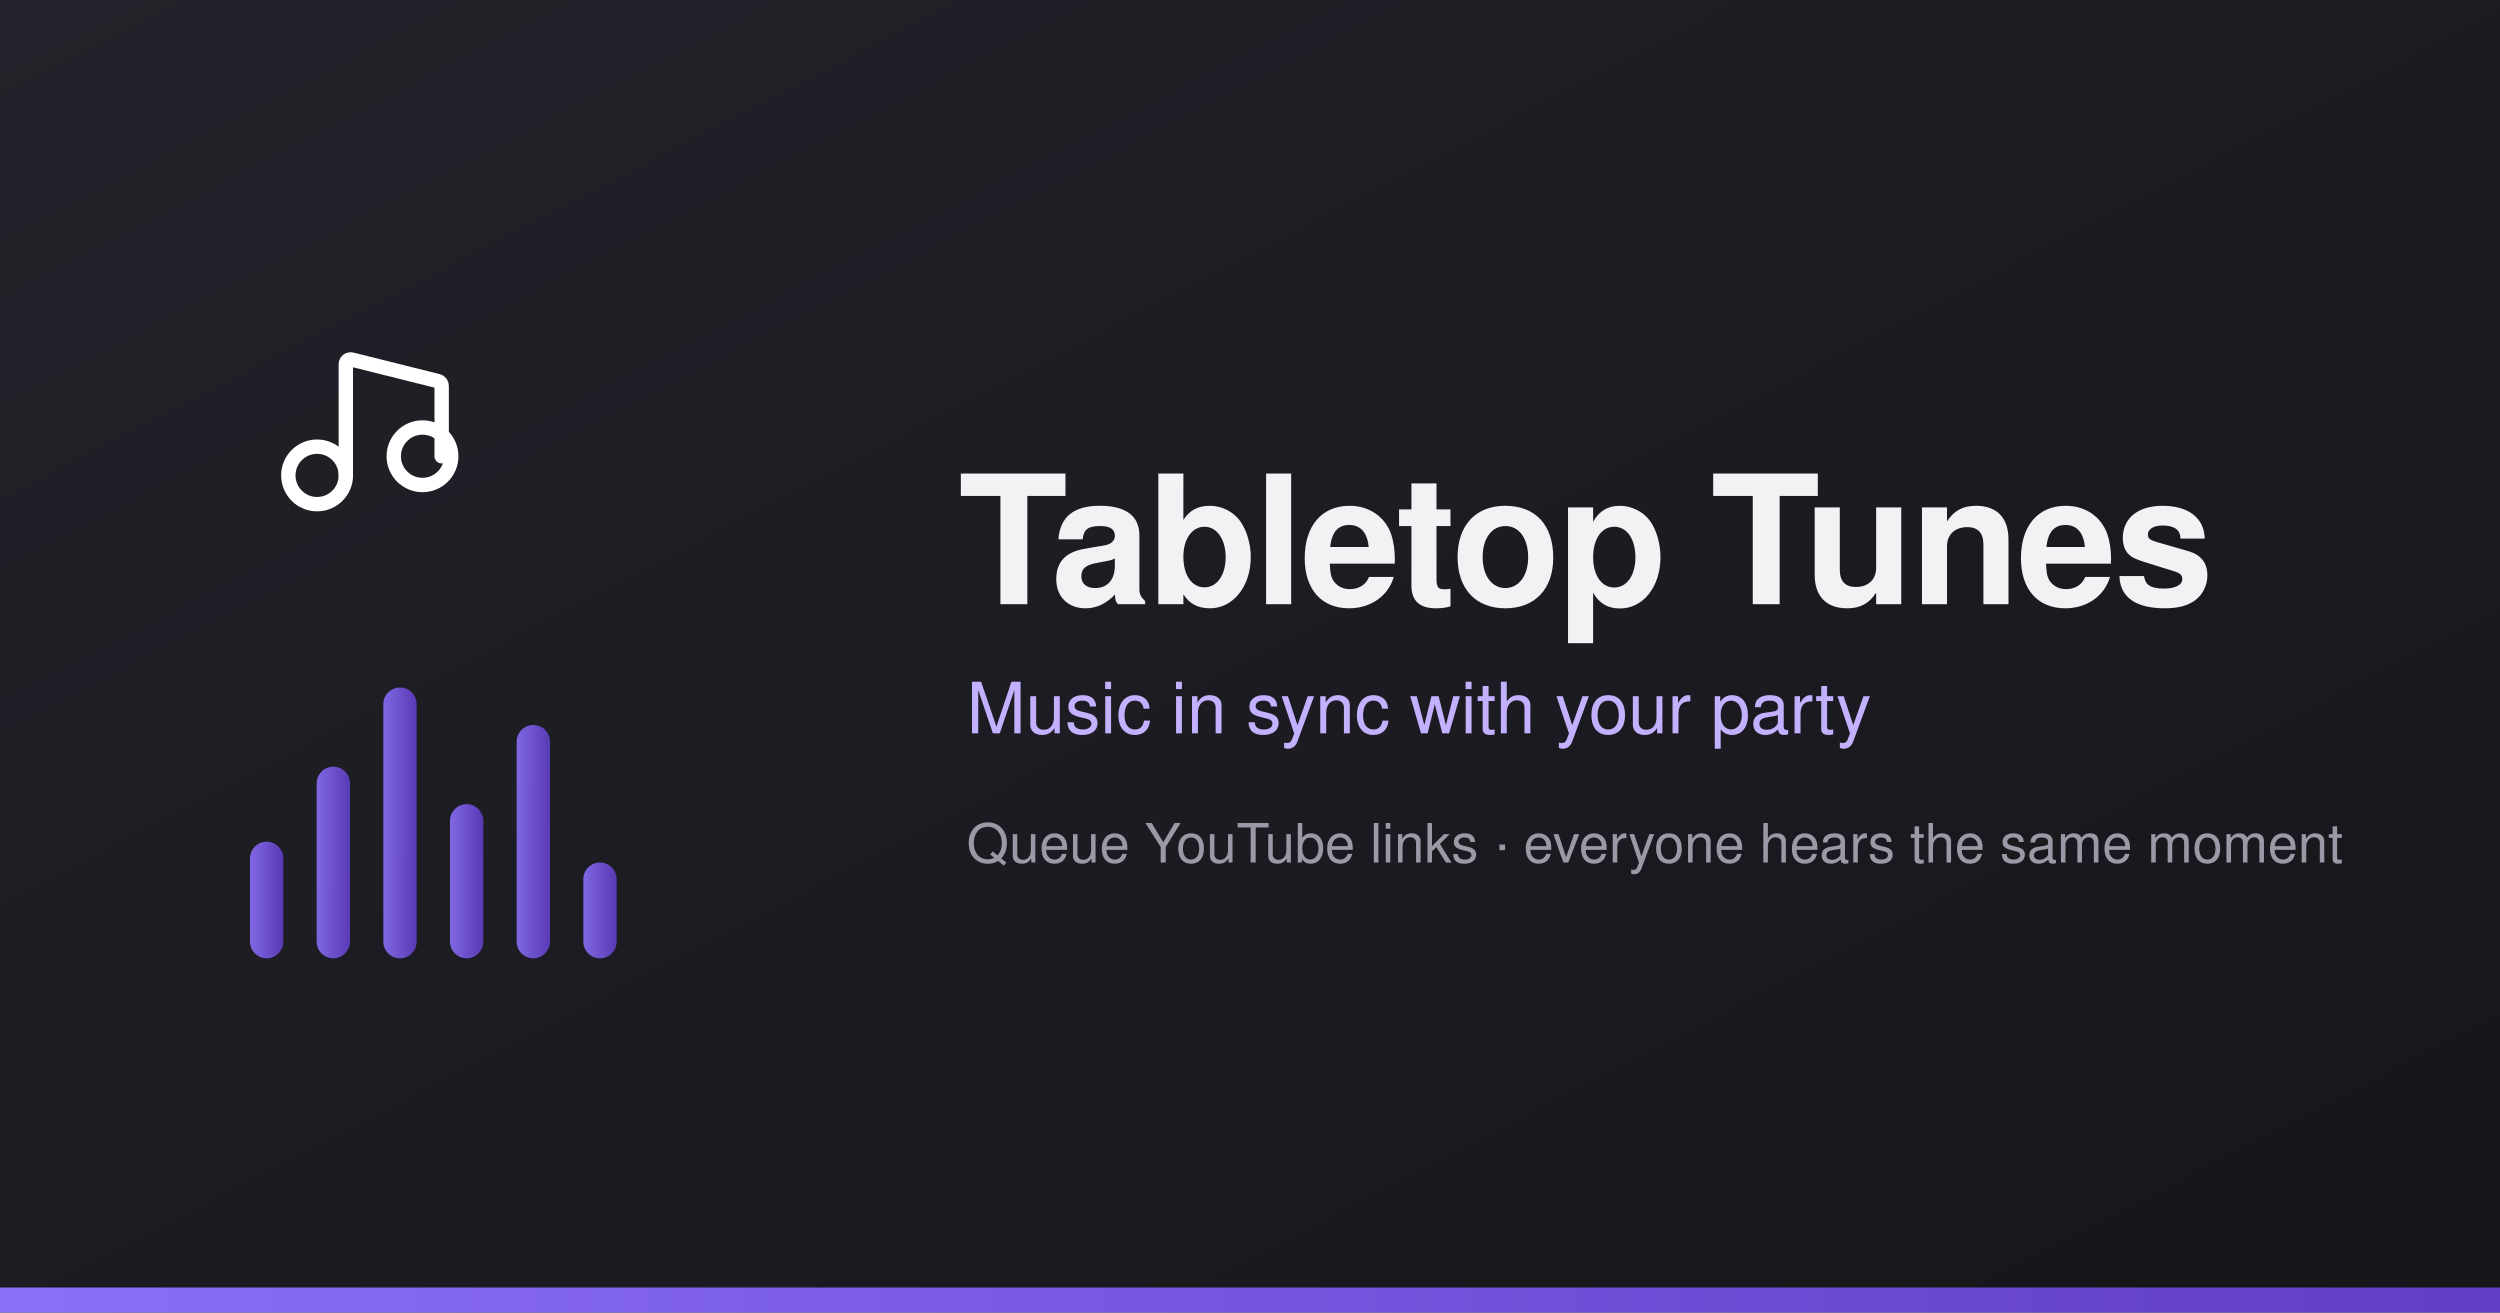
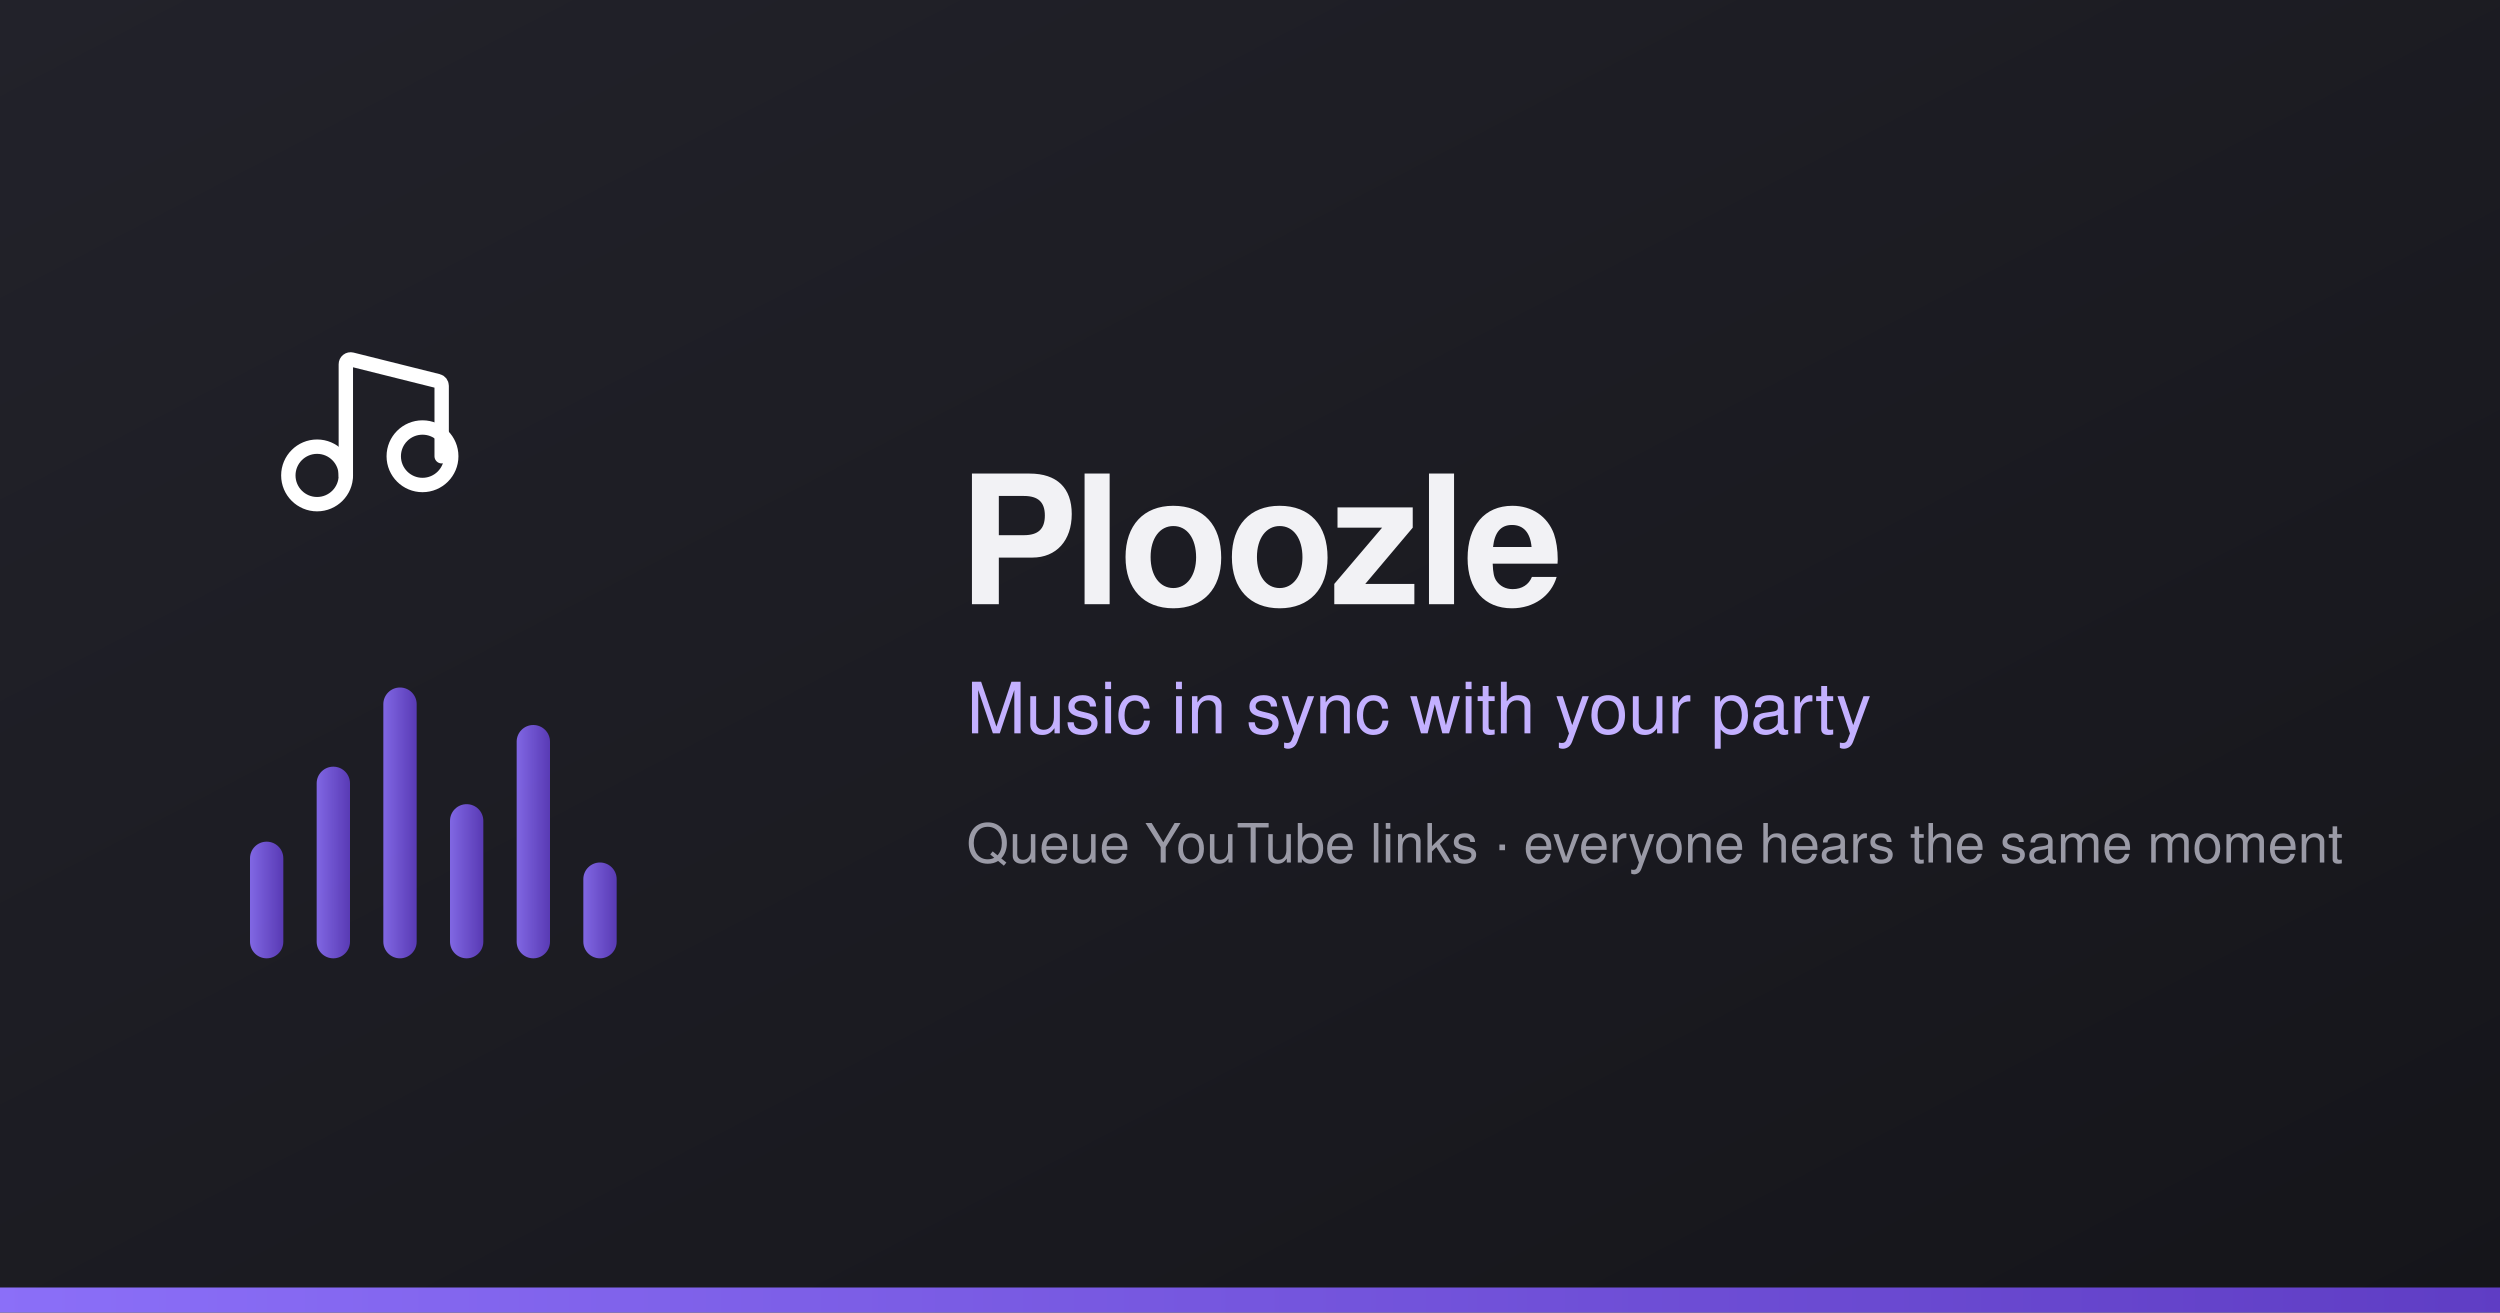
- <svg xmlns="http://www.w3.org/2000/svg" viewBox="0 0 1200 630" width="1200" height="630" role="img" aria-label="Tabletop Tunes — music in sync with your party">
+ <svg xmlns="http://www.w3.org/2000/svg" viewBox="0 0 1200 630" width="1200" height="630" role="img" aria-label="Ploozle — music in sync with your party">
  <defs>
    <linearGradient id="bg" x1="0" y1="0" x2="1" y2="1">
      <stop offset="0" stop-color="#22222a" />
      <stop offset="1" stop-color="#15151a" />
    </linearGradient>
    <linearGradient id="accent" x1="0" y1="0" x2="1" y2="0">
      <stop offset="0" stop-color="#8b6ff8" />
      <stop offset="1" stop-color="#5f3dc4" />
    </linearGradient>
  </defs>
  <rect width="1200" height="630" fill="url(#bg)" />
  <g fill="url(#accent)" opacity="0.9">
    <rect x="120" y="404" width="16" height="56" rx="8" />
    <rect x="152" y="368" width="16" height="92" rx="8" />
    <rect x="184" y="330" width="16" height="130" rx="8" />
    <rect x="216" y="386" width="16" height="74" rx="8" />
    <rect x="248" y="348" width="16" height="112" rx="8" />
    <rect x="280" y="414" width="16" height="46" rx="8" />
  </g>
  <g transform="translate(120 150) scale(4.6)" fill="none" stroke="#ffffff" stroke-width="1.5" stroke-linecap="round" stroke-linejoin="round">
    <circle cx="7" cy="17" r="3" />
    <circle cx="18" cy="15" r="3" />
    <path d="M10 17V5.4a.5.5 0 0 1 .62-.49l9 2.25a.5.5 0 0 1 .38.49V15" />
  </g>
  <g font-family="system-ui, -apple-system, 'Segoe UI', Helvetica, Arial, sans-serif">
-     <text x="460" y="290" fill="#f2f2f5" font-size="86" font-weight="700" letter-spacing="-1.5">Tabletop Tunes</text>
+     <text x="460" y="290" fill="#f2f2f5" font-size="86" font-weight="700" letter-spacing="-1.5">Ploozle</text>
    <text x="464" y="352" fill="#c3b0ff" font-size="34" font-weight="500">
      Music in sync with your party
    </text>
    <text x="464" y="414" fill="#9a9aa6" font-size="26">
      Queue YouTube links · everyone hears the same moment
    </text>
  </g>
  <rect x="0" y="618" width="1200" height="12" fill="url(#accent)" />
</svg>
